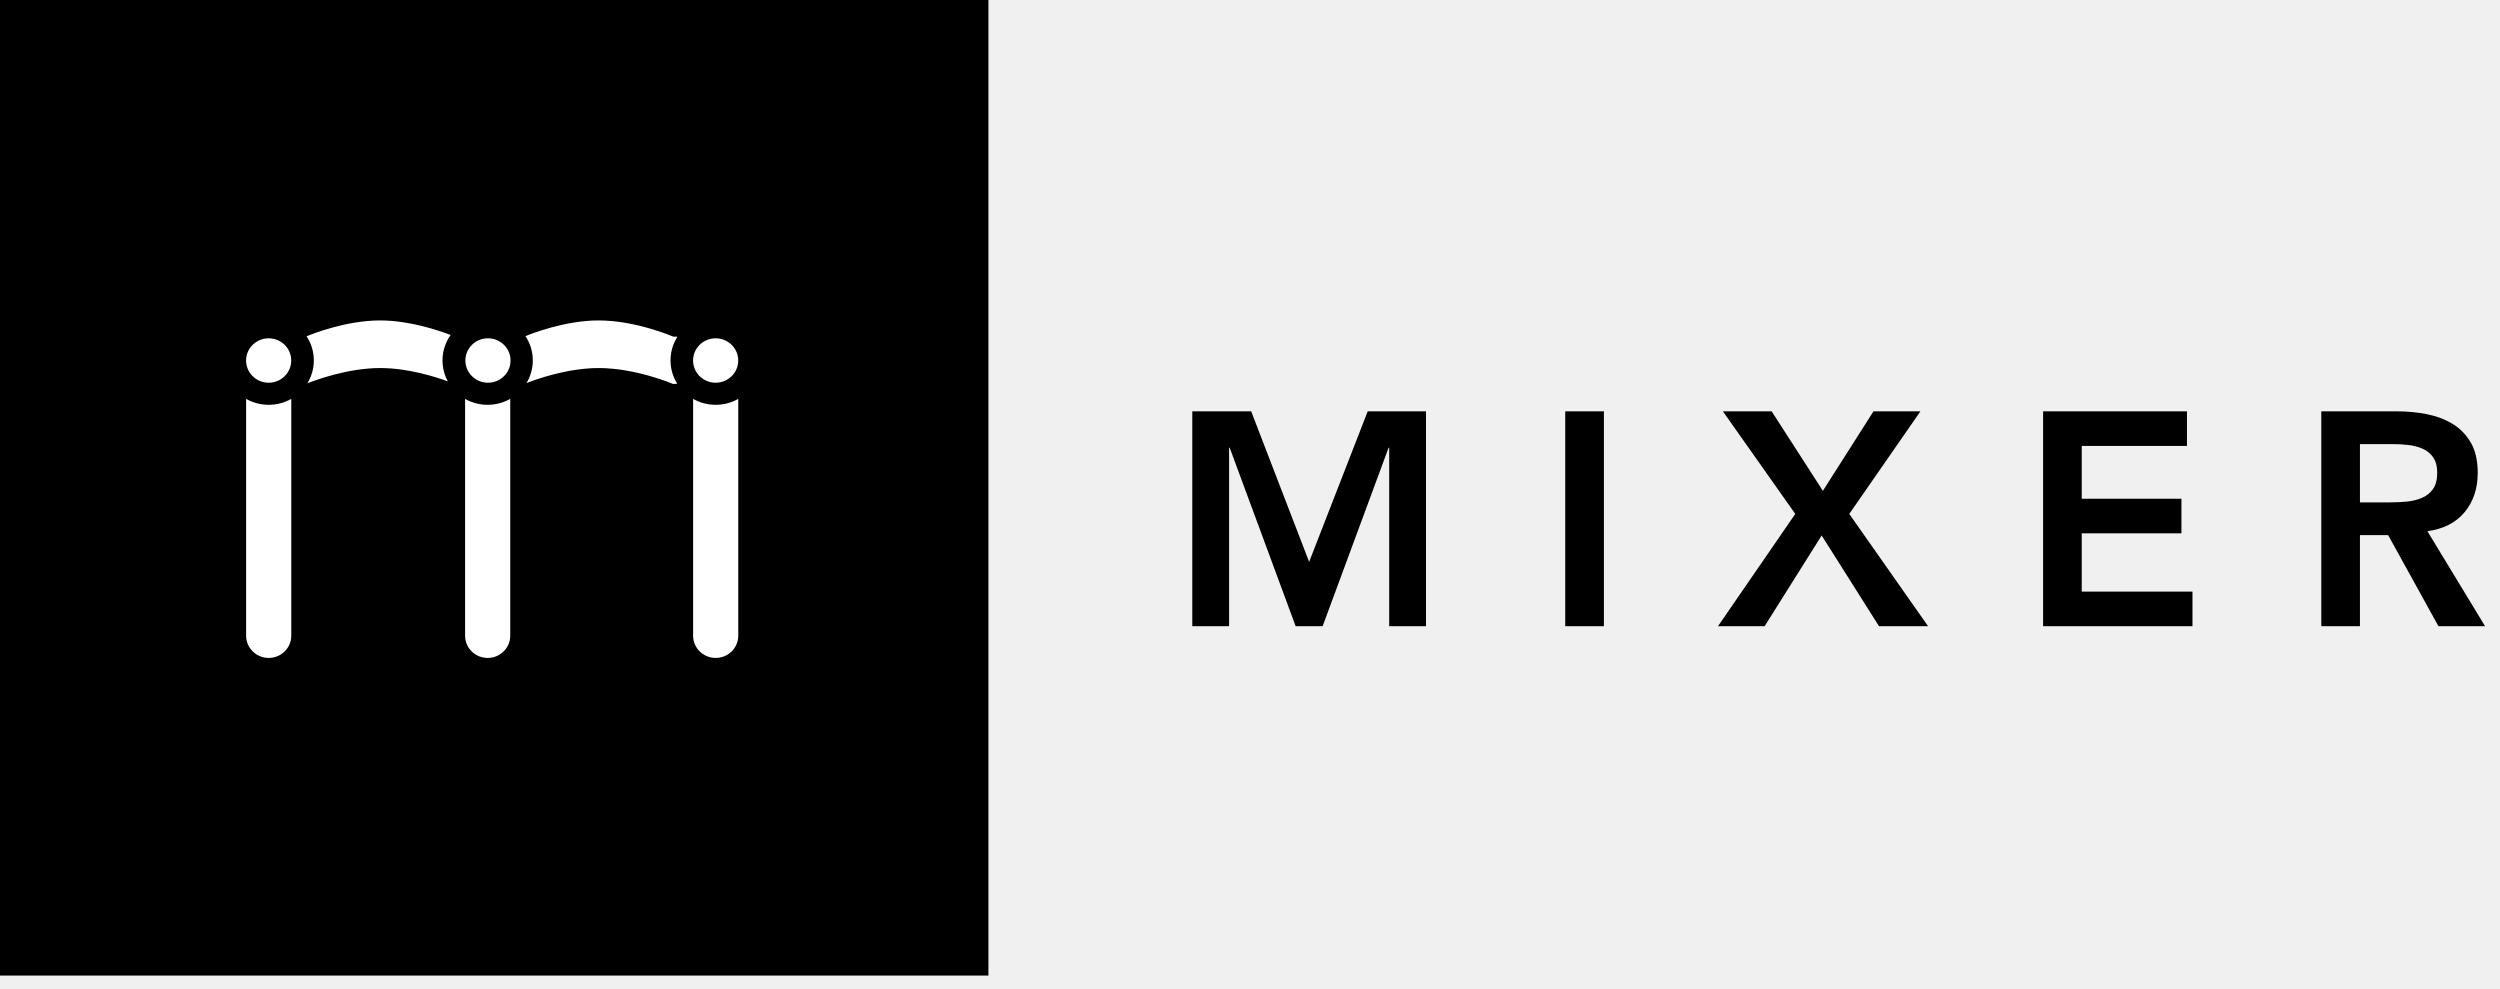
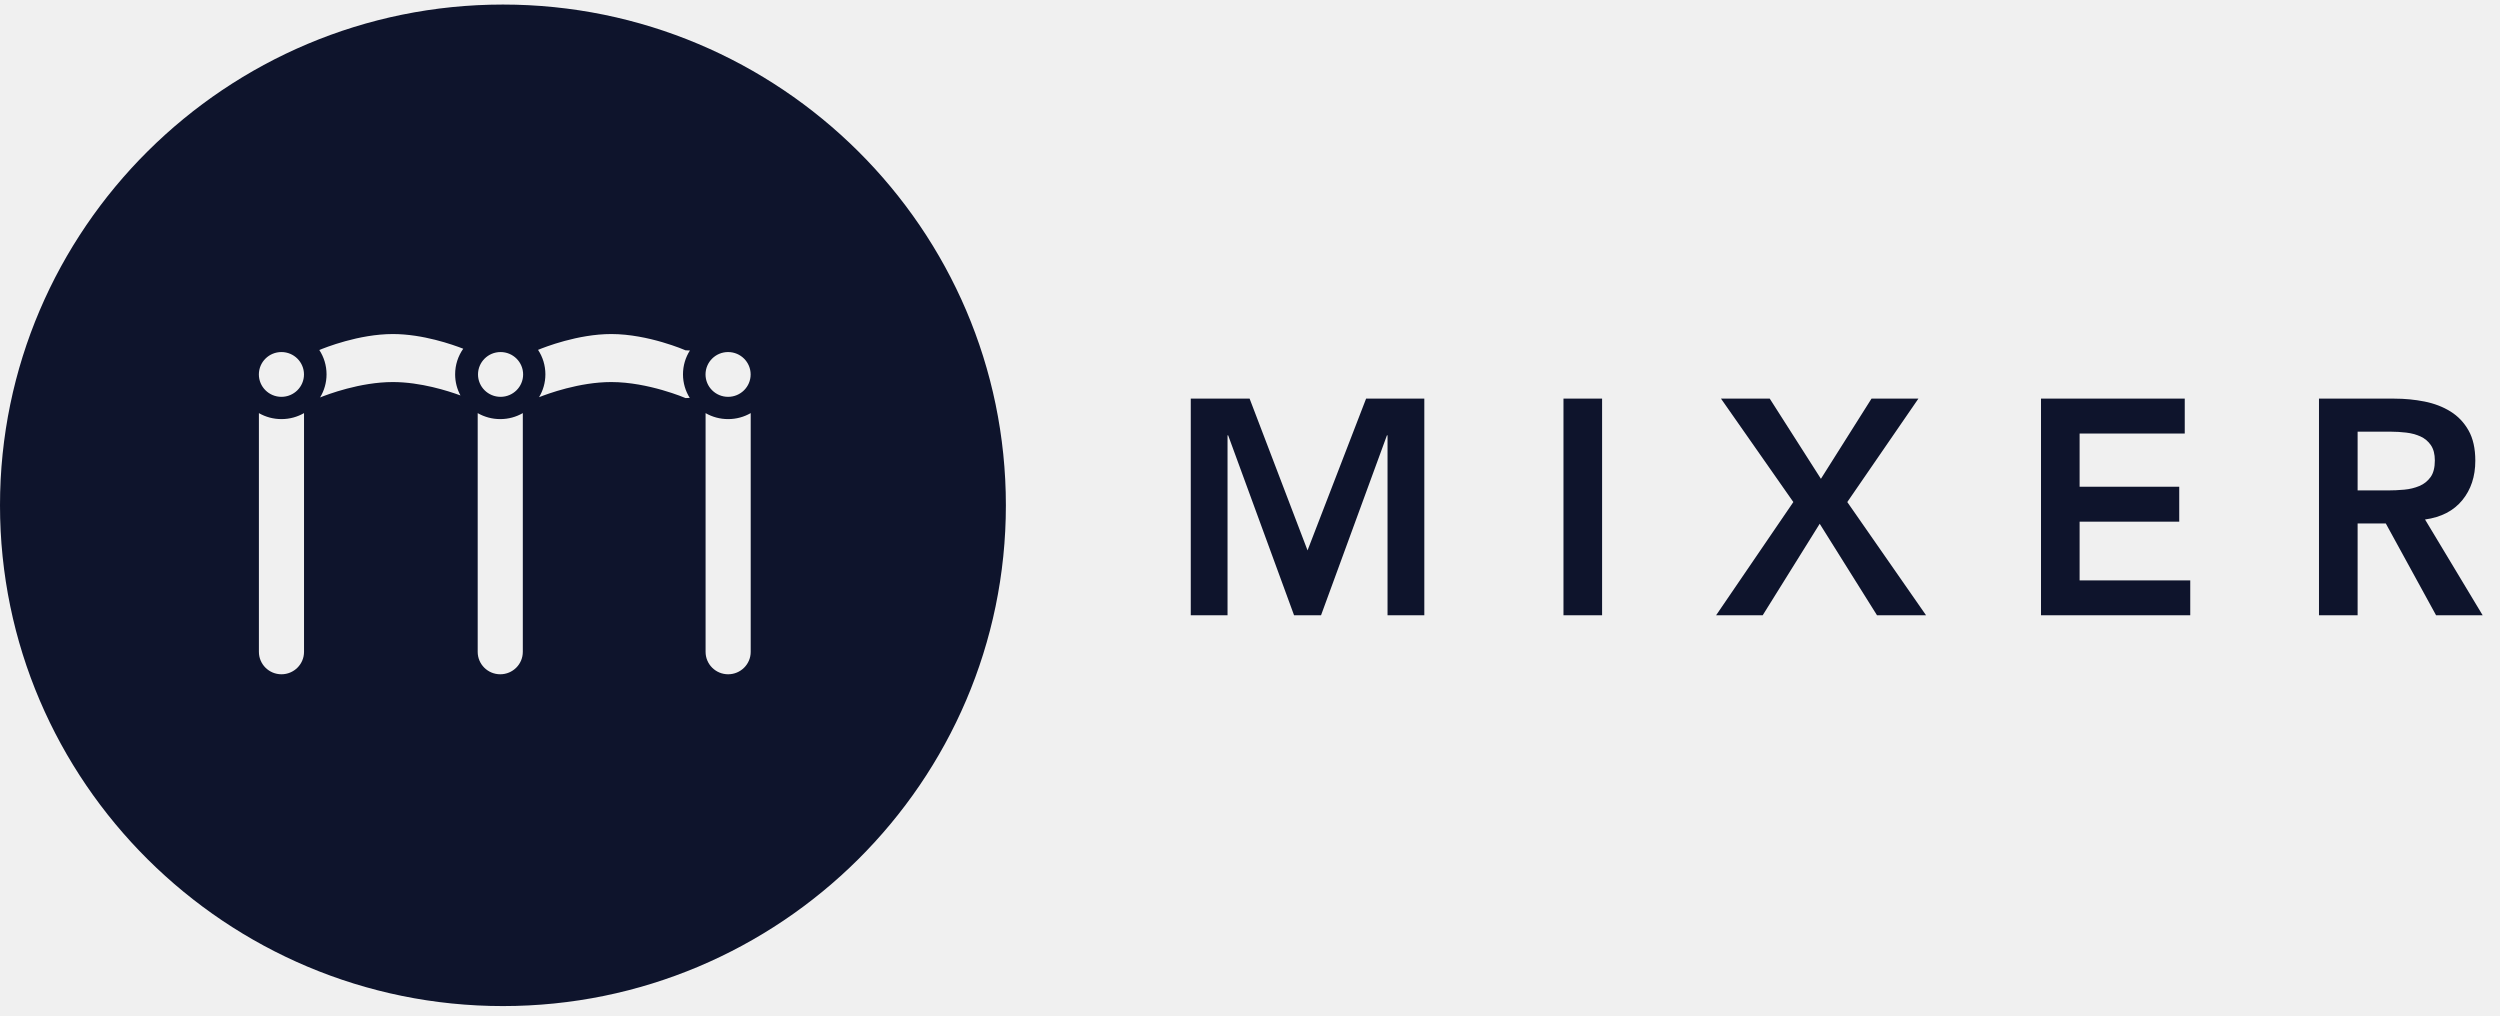
- <svg xmlns="http://www.w3.org/2000/svg" width="134px" height="53px" viewBox="0 0 134 53" version="1.1">
-   <g id="Page-1" stroke="none" stroke-width="1" fill="none" fill-rule="evenodd">
-     <g id="logo-with-name">
-       <rect id="frame" fill="#000000" x="0" y="0" width="52.979" height="52.29" />
-       <path d="M63.907,22.047 L67.063,22.047 L70.17,30.116 L73.31,22.047 L76.434,22.047 L76.434,33.565 L74.461,33.565 L74.461,23.999 L74.428,23.999 L70.893,33.565 L69.447,33.565 L65.912,23.999 L65.879,23.999 L65.879,33.565 L63.907,33.565 L63.907,22.047 Z M83.897,22.047 L85.969,22.047 L85.969,33.565 L83.897,33.565 L83.897,22.047 Z M96.227,27.546 L92.347,22.047 L94.961,22.047 L97.707,26.309 L100.419,22.047 L102.935,22.047 L99.121,27.546 L103.346,33.565 L100.715,33.565 L97.641,28.701 L94.583,33.565 L92.084,33.565 L96.227,27.546 Z M109.51,22.047 L117.221,22.047 L117.221,23.901 L111.582,23.901 L111.582,26.732 L116.925,26.732 L116.925,28.587 L111.582,28.587 L111.582,31.71 L117.517,31.71 L117.517,33.565 L109.51,33.565 L109.51,22.047 Z M124.421,22.047 L128.465,22.047 C129.024,22.047 129.564,22.098 130.085,22.201 C130.605,22.304 131.068,22.481 131.474,22.73 C131.879,22.98 132.203,23.316 132.444,23.739 C132.685,24.162 132.806,24.699 132.806,25.349 C132.806,26.184 132.573,26.884 132.107,27.448 C131.641,28.012 130.975,28.354 130.109,28.473 L133.2,33.565 L130.701,33.565 L128.005,28.684 L126.493,28.684 L126.493,33.565 L124.421,33.565 L124.421,22.047 Z M128.104,26.927 C128.4,26.927 128.696,26.914 128.992,26.887 C129.287,26.86 129.559,26.794 129.805,26.691 C130.052,26.588 130.252,26.431 130.405,26.22 C130.559,26.008 130.635,25.713 130.635,25.333 C130.635,24.997 130.564,24.726 130.422,24.52 C130.279,24.314 130.093,24.159 129.863,24.056 C129.633,23.953 129.378,23.885 129.098,23.853 C128.819,23.82 128.548,23.804 128.285,23.804 L126.493,23.804 L126.493,26.927 L128.104,26.927 Z" id="name" fill="#000000" />
-       <path d="M15.612,21.379 L15.612,34.074 C15.612,34.732 15.071,35.265 14.402,35.265 C13.734,35.265 13.192,34.732 13.192,34.074 L13.192,21.38 C13.548,21.582 13.961,21.698 14.402,21.698 C14.843,21.698 15.256,21.582 15.612,21.379 Z M27.349,21.379 L27.349,34.074 C27.349,34.732 26.807,35.265 26.139,35.265 C25.47,35.265 24.929,34.732 24.929,34.074 L24.929,21.38 C25.284,21.582 25.697,21.698 26.138,21.698 C26.579,21.698 26.993,21.582 27.349,21.379 Z M39.571,21.379 L39.571,34.074 C39.571,34.732 39.029,35.265 38.361,35.265 C37.693,35.265 37.151,34.732 37.151,34.074 L37.151,21.38 C37.507,21.582 37.92,21.698 38.361,21.698 C38.802,21.698 39.215,21.582 39.571,21.379 Z M32.091,17.175 C34.083,17.175 36.075,18.04 36.075,18.04 C36.155,18.04 36.234,18.043 36.311,18.049 C36.076,18.416 35.94,18.851 35.94,19.317 C35.94,19.777 36.072,20.207 36.302,20.571 C36.227,20.576 36.152,20.579 36.075,20.579 C36.075,20.579 34.083,19.727 32.091,19.727 C30.377,19.727 28.663,20.358 28.219,20.534 C28.434,20.178 28.558,19.762 28.558,19.317 C28.558,18.837 28.414,18.39 28.165,18.016 C28.504,17.877 30.298,17.175 32.091,17.175 Z M20.378,17.175 C21.985,17.175 23.591,17.738 24.152,17.956 C23.879,18.342 23.718,18.811 23.718,19.317 C23.718,19.723 23.821,20.106 24.004,20.44 C23.342,20.199 21.86,19.727 20.378,19.727 C18.619,19.727 16.86,20.392 16.473,20.547 C16.694,20.188 16.821,19.767 16.821,19.317 C16.821,18.841 16.678,18.397 16.433,18.024 C16.717,17.906 18.548,17.175 20.378,17.175 Z M14.4,18.133 C15.069,18.133 15.61,18.666 15.61,19.323 C15.61,19.981 15.069,20.514 14.4,20.514 C13.732,20.514 13.19,19.981 13.19,19.323 C13.19,18.666 13.732,18.133 14.4,18.133 Z M38.359,18.133 C39.027,18.133 39.569,18.666 39.569,19.323 C39.569,19.981 39.027,20.514 38.359,20.514 C37.69,20.514 37.149,19.981 37.149,19.323 C37.149,18.666 37.69,18.133 38.359,18.133 Z M26.155,18.133 C26.823,18.133 27.365,18.666 27.365,19.323 C27.365,19.981 26.823,20.514 26.155,20.514 C25.486,20.514 24.944,19.981 24.944,19.323 C24.944,18.666 25.486,18.133 26.155,18.133 Z" id="logo" fill="#FFFFFF" />
-     </g>
-   </g>
+ <svg xmlns="http://www.w3.org/2000/svg" width="128" height="52" viewBox="0 0 128 52" fill="none">
+   <path fill-rule="evenodd" clip-rule="evenodd" d="M25.75 0.233C11.59 0.233 0 11.712 0 25.872C0 40.032 11.59 51.511 25.75 51.511C39.91 51.511 51.501 40.032 51.501 25.872C51.501 11.712 39.91 0.233 25.75 0.233ZM14.411 34.523C15.049 34.523 15.566 34.009 15.566 33.376V21.151C15.226 21.346 14.831 21.458 14.41 21.458C13.99 21.458 13.595 21.347 13.256 21.152V33.376C13.256 34.01 13.773 34.523 14.411 34.523ZM26.768 33.375C26.768 34.009 26.252 34.523 25.613 34.523C24.976 34.523 24.458 34.01 24.458 33.375V21.152C24.798 21.346 25.192 21.458 25.613 21.458C26.034 21.458 26.429 21.346 26.768 21.151V33.375ZM38.436 33.376V21.151C38.096 21.346 37.701 21.458 37.28 21.458C36.86 21.458 36.465 21.347 36.126 21.152V33.376C36.126 34.01 36.643 34.523 37.281 34.523C37.919 34.523 38.436 34.009 38.436 33.376ZM16.349 17.921C16.62 17.807 18.368 17.103 20.115 17.103C21.649 17.103 23.182 17.645 23.718 17.855C23.456 18.226 23.303 18.678 23.303 19.166C23.303 19.557 23.402 19.925 23.576 20.247C22.944 20.015 21.53 19.561 20.115 19.561C18.436 19.561 16.757 20.2 16.388 20.35C16.598 20.004 16.719 19.599 16.719 19.166C16.719 18.707 16.583 18.279 16.349 17.921ZM31.296 17.103C29.584 17.103 27.872 17.779 27.548 17.913C27.786 18.273 27.924 18.703 27.924 19.166C27.924 19.594 27.805 19.995 27.599 20.337C28.023 20.168 29.66 19.561 31.296 19.561C33.197 19.561 35.099 20.381 35.099 20.381C35.172 20.381 35.244 20.378 35.315 20.373C35.096 20.022 34.969 19.609 34.969 19.166C34.969 18.717 35.099 18.298 35.324 17.945C35.25 17.939 35.175 17.936 35.099 17.936C35.099 17.936 33.197 17.103 31.296 17.103ZM15.564 19.172C15.564 18.538 15.047 18.025 14.409 18.025C13.771 18.025 13.254 18.538 13.254 19.172C13.254 19.805 13.771 20.318 14.409 20.318C15.047 20.318 15.564 19.805 15.564 19.172ZM38.433 19.172C38.433 19.805 37.916 20.318 37.278 20.318C36.64 20.318 36.123 19.805 36.123 19.172C36.123 18.538 36.64 18.025 37.278 18.025C37.916 18.025 38.433 18.538 38.433 19.172ZM26.784 19.172C26.784 18.538 26.267 18.025 25.629 18.025C24.991 18.025 24.474 18.538 24.474 19.172C24.474 19.805 24.991 20.318 25.629 20.318C26.267 20.318 26.784 19.805 26.784 19.172ZM63.98 20.41H60.967V31.502H62.85V22.29H62.882L66.256 31.502H67.637L71.011 22.29H71.042V31.502H72.925V20.41H69.944L66.946 28.18L63.98 20.41ZM82.027 20.41H80.05V31.502H82.027V20.41ZM88.115 20.41L91.819 25.705L87.864 31.502H90.25L93.169 26.817L96.103 31.502H98.614L94.581 25.705L98.222 20.41H95.821L93.231 24.515L90.611 20.41H88.115ZM111.859 20.41H104.499V31.502H112.141V29.716H106.476V26.708H111.577V24.922H106.476V22.196H111.859V20.41ZM122.593 20.41H118.732V31.502H120.71V26.802H122.153L124.727 31.502H127.112L124.162 26.598C124.989 26.483 125.624 26.154 126.069 25.611C126.513 25.068 126.736 24.395 126.736 23.59C126.736 22.964 126.621 22.447 126.39 22.04C126.16 21.632 125.852 21.308 125.465 21.068C125.077 20.828 124.635 20.658 124.139 20.559C123.642 20.46 123.126 20.41 122.593 20.41ZM123.095 25.071C122.812 25.097 122.53 25.11 122.248 25.11H120.71V22.102H122.42C122.671 22.102 122.93 22.118 123.197 22.149C123.464 22.18 123.707 22.246 123.927 22.345C124.146 22.444 124.324 22.593 124.46 22.791C124.596 22.99 124.664 23.251 124.664 23.575C124.664 23.94 124.591 24.225 124.445 24.428C124.298 24.632 124.107 24.784 123.872 24.883C123.636 24.982 123.377 25.045 123.095 25.071Z" fill="#0E142C" />
</svg>
